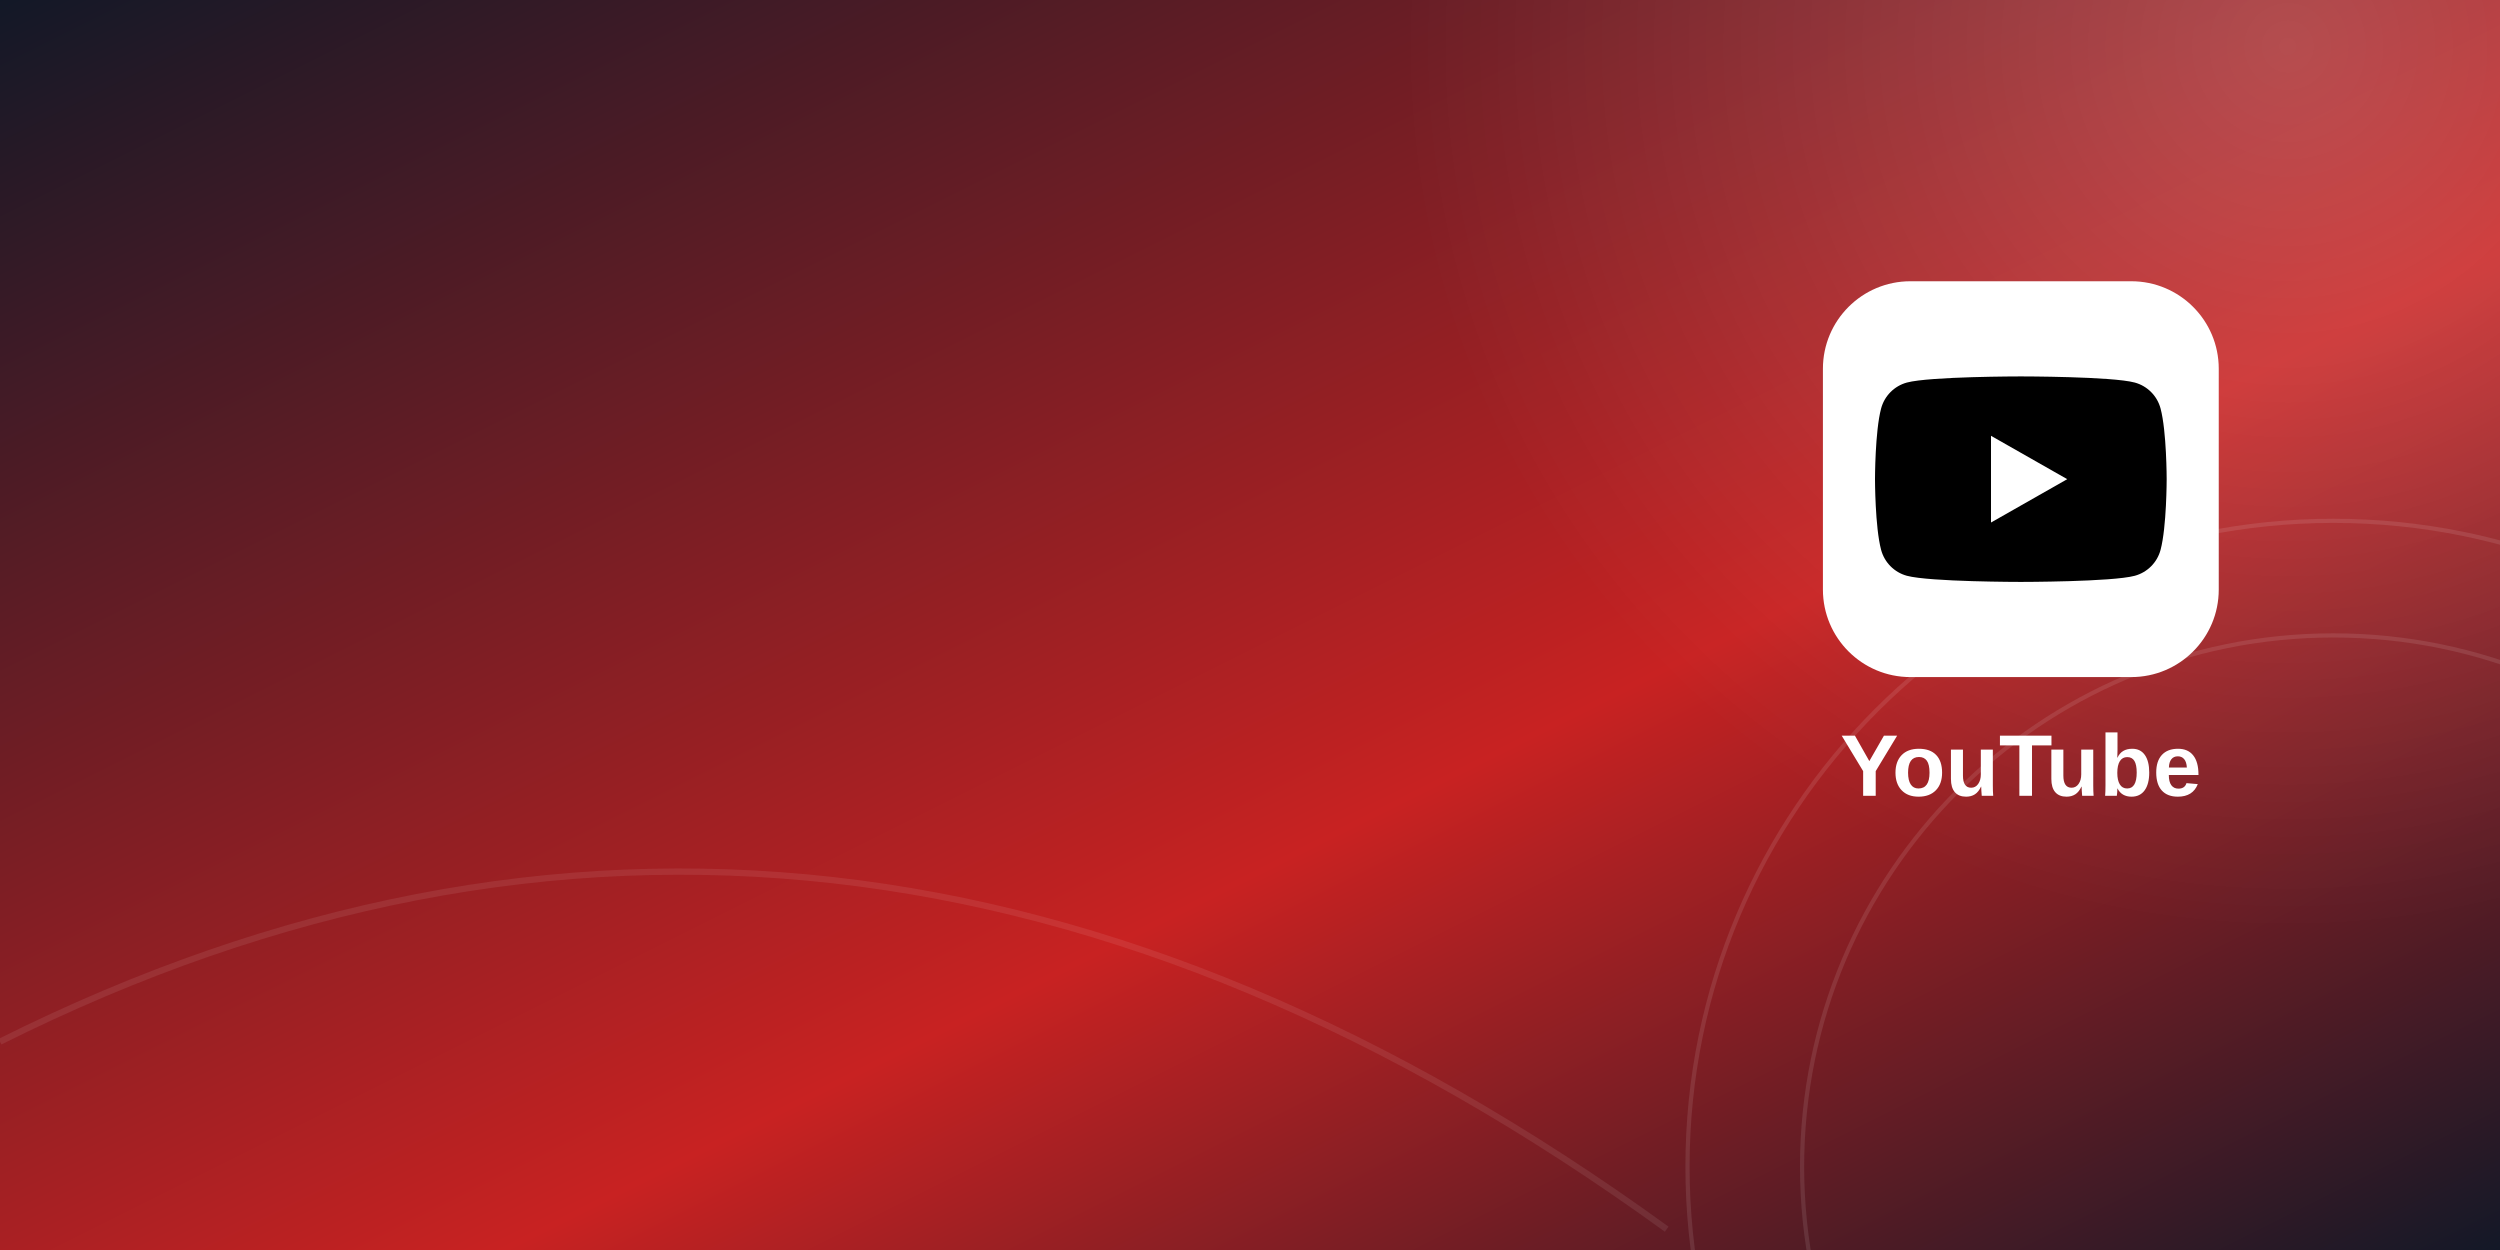
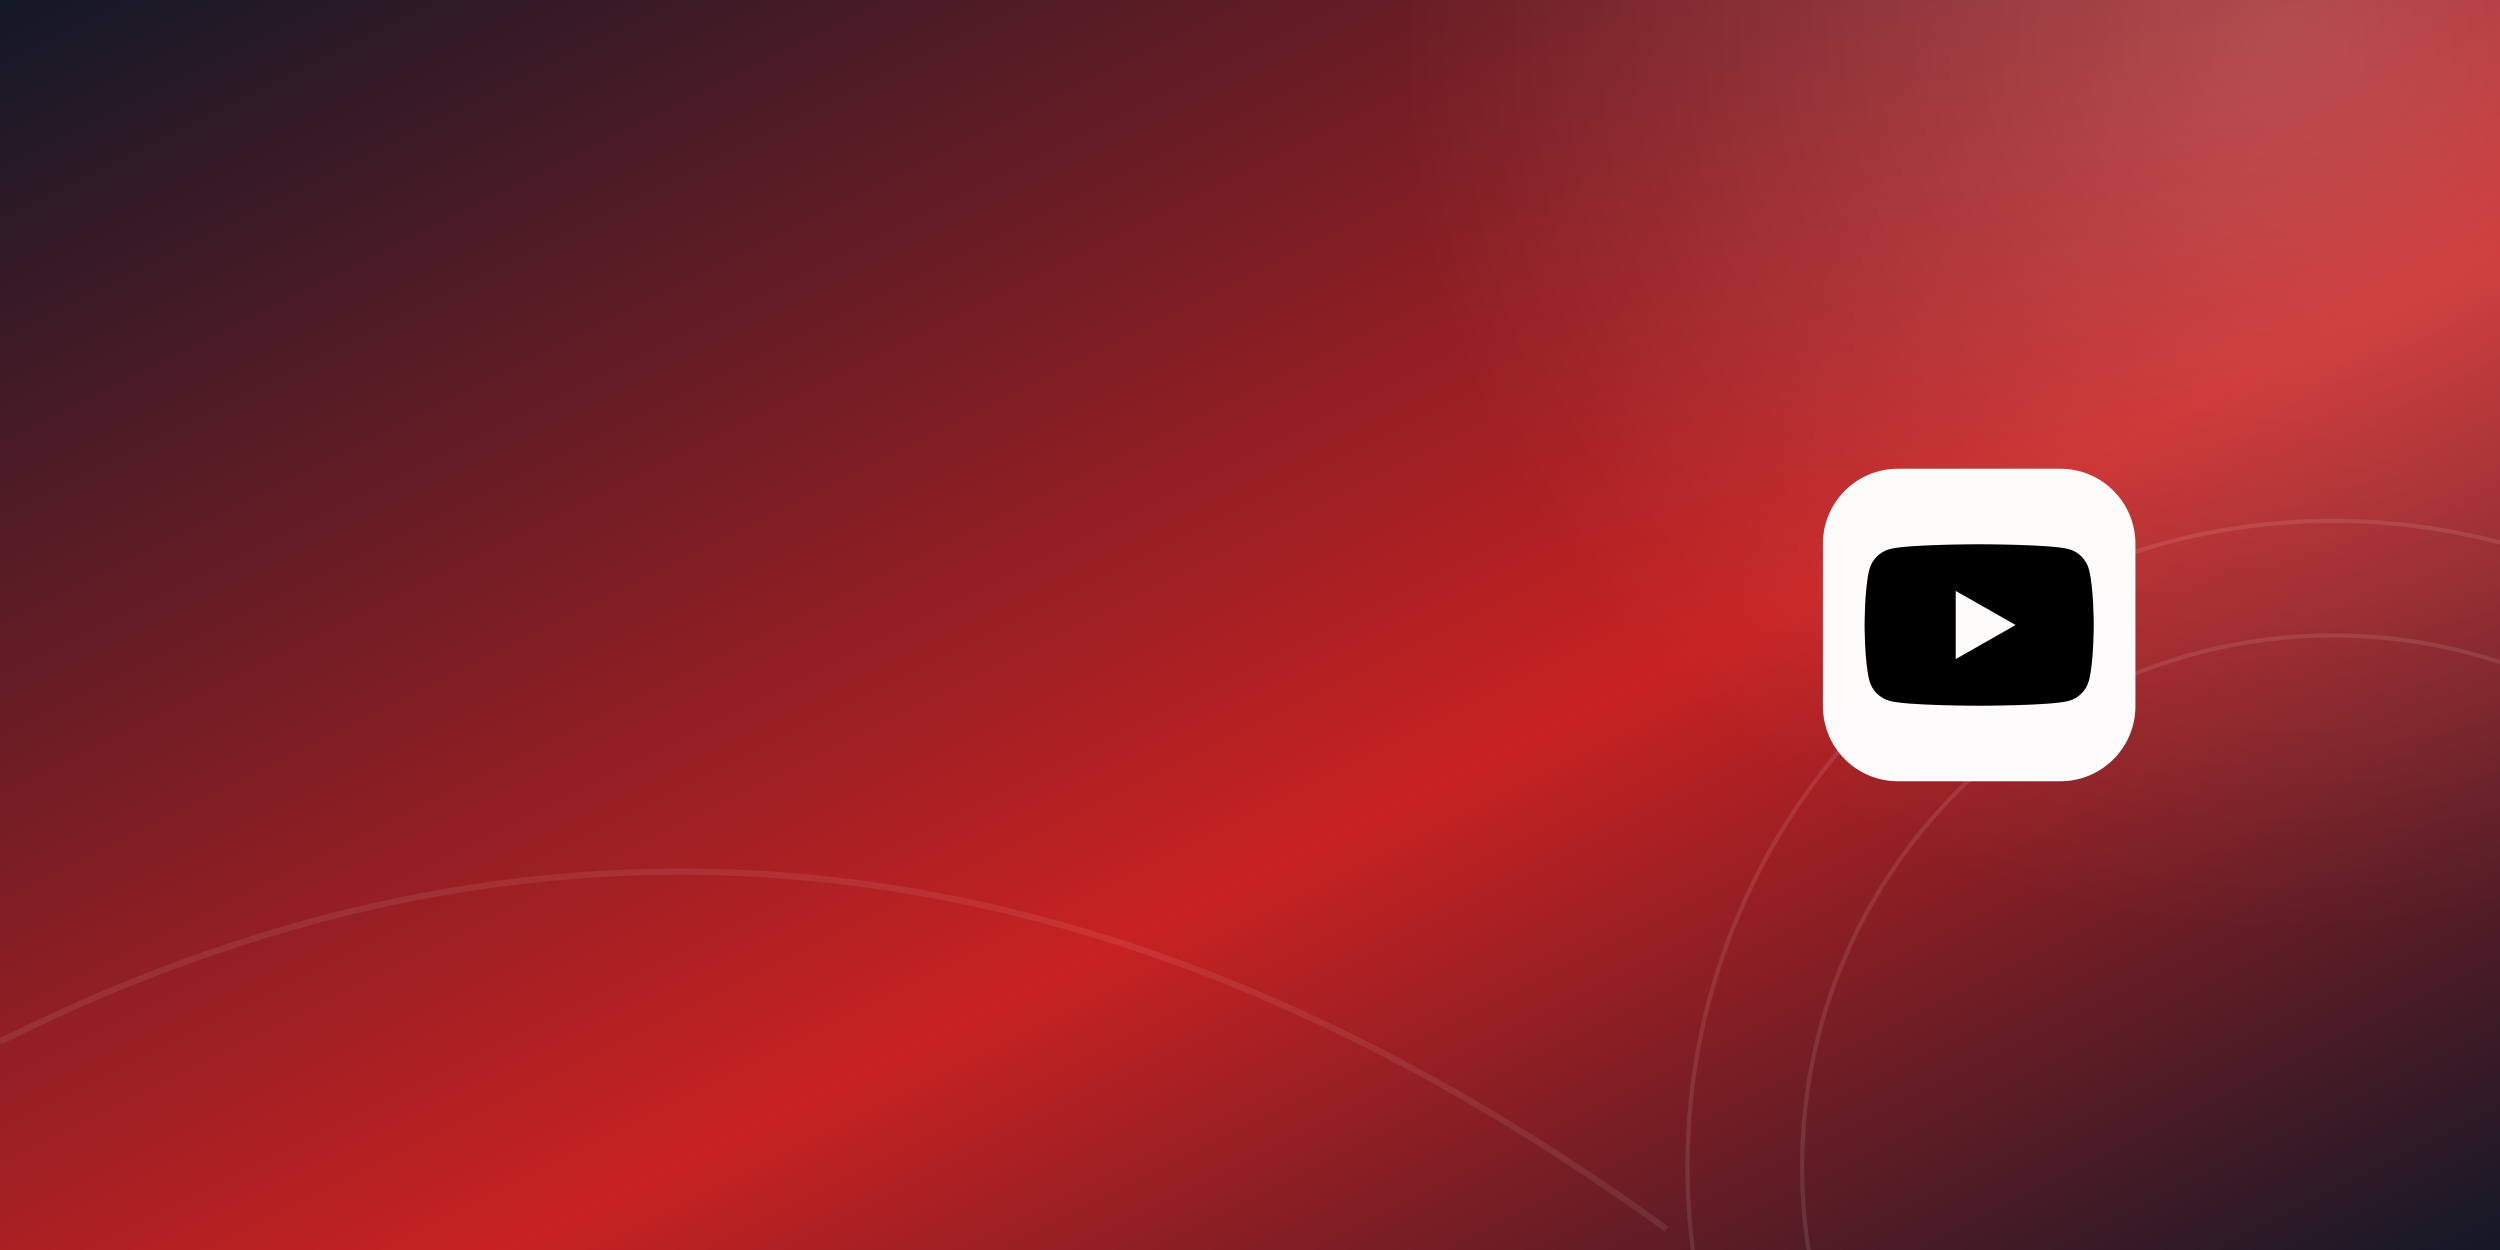
<svg xmlns="http://www.w3.org/2000/svg" width="1200" height="600" viewBox="0 0 1200 600" role="img" aria-labelledby="title">
  <defs>
    <linearGradient id="base" x2="1" y2="1">
      <stop stop-color="#111827" />
      <stop offset=".6" stop-color="#c82222" />
      <stop offset="1" stop-color="#111827" />
    </linearGradient>
    <radialGradient id="shine">
      <stop stop-color="#ffffff" stop-opacity=".2" />
      <stop offset="1" stop-color="#ffffff" stop-opacity="0" />
    </radialGradient>
  </defs>
  <rect width="1200" height="600" fill="url(#base)" />
  <circle cx="1100" cy="20" r="430" fill="url(#shine)" />
  <circle cx="1120" cy="560" r="310" fill="none" stroke="#fff" stroke-opacity=".1" stroke-width="2" />
  <circle cx="1120" cy="560" r="255" fill="none" stroke="#fff" stroke-opacity=".1" stroke-width="2" />
  <path d="M0 500 Q400 300 800 590" fill="none" stroke="#fff" stroke-opacity=".08" stroke-width="3" />
-   <rect x="875" y="135" width="190" height="190" rx="42" fill="#fff" />
-   <svg x="900" y="160" width="140" height="140" viewBox="0 0 24 24">
+   <rect x="875" y="225" width="150" height="150" rx="36" fill="#ffffff" fill-opacity="0.98" />
+   <svg x="895" y="245" width="110" height="110" viewBox="0 0 24 24">
    <path d="M23.498 6.186a3.016 3.016 0 0 0-2.122-2.136C19.505 3.545 12 3.545 12 3.545s-7.505 0-9.377.505A3.017 3.017 0 0 0 .502 6.186C0 8.07 0 12 0 12s0 3.93.502 5.814a3.016 3.016 0 0 0 2.122 2.136c1.871.505 9.376.505 9.376.505s7.505 0 9.377-.505a3.015 3.015 0 0 0 2.122-2.136C24 15.93 24 12 24 12s0-3.93-.502-5.814zM9.545 15.568V8.432L15.818 12l-6.273 3.568z" />
  </svg>
-   <text x="970" y="382" text-anchor="middle" fill="#fff" font-family="Arial,Helvetica,sans-serif" font-weight="700" font-size="42">YouTube</text>
</svg>
